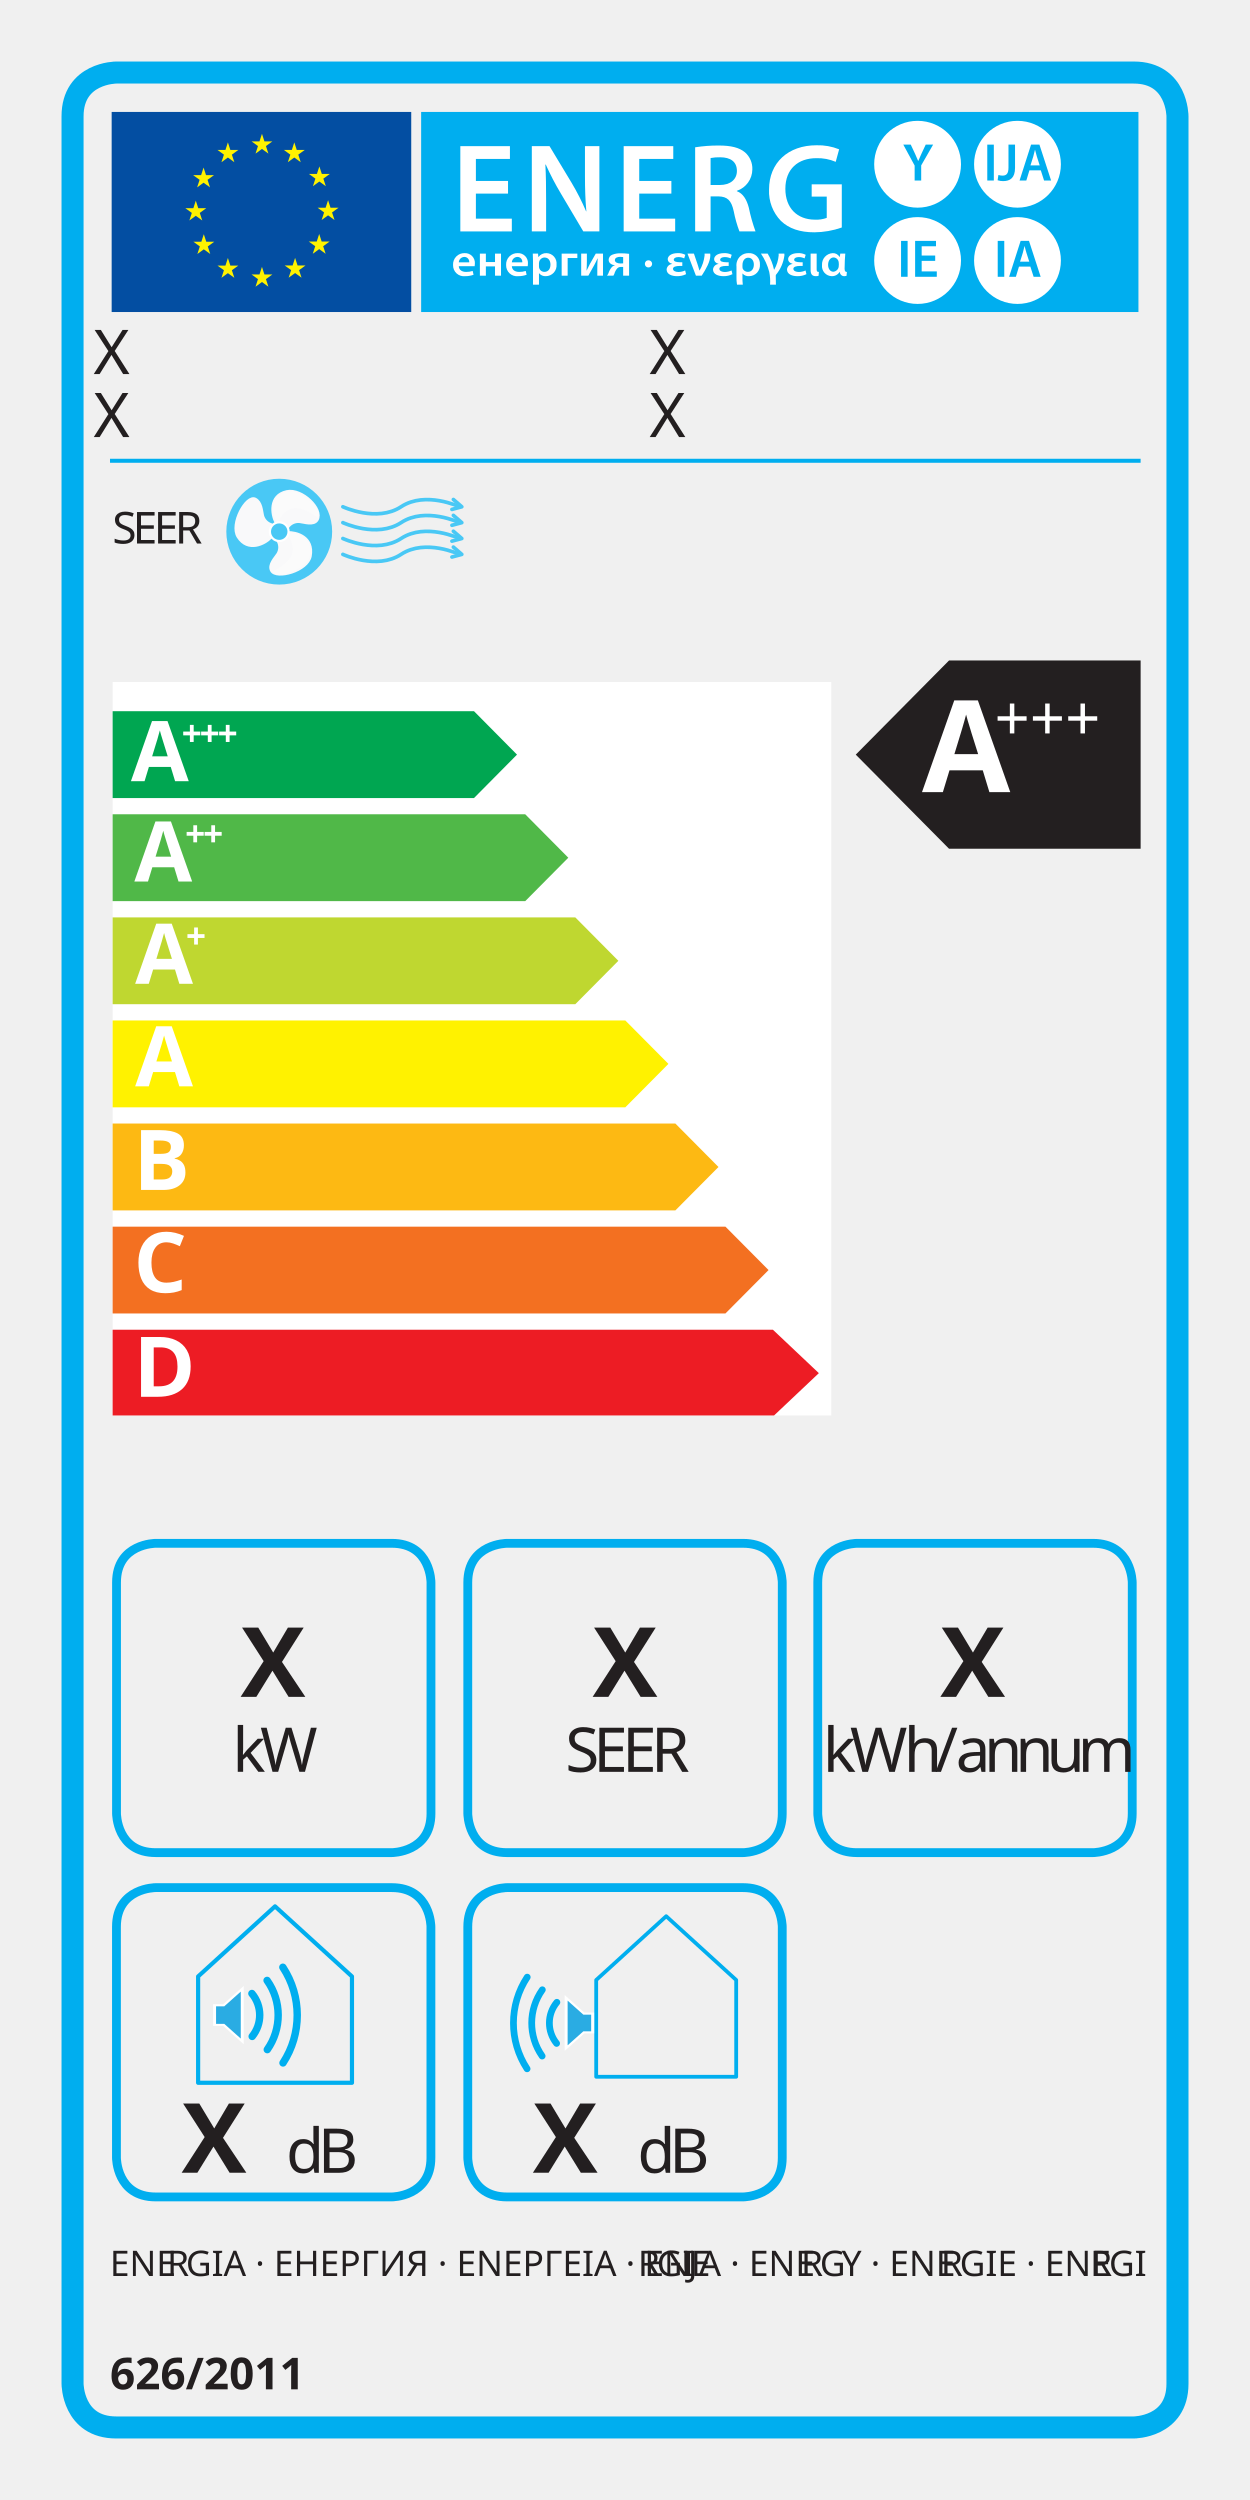
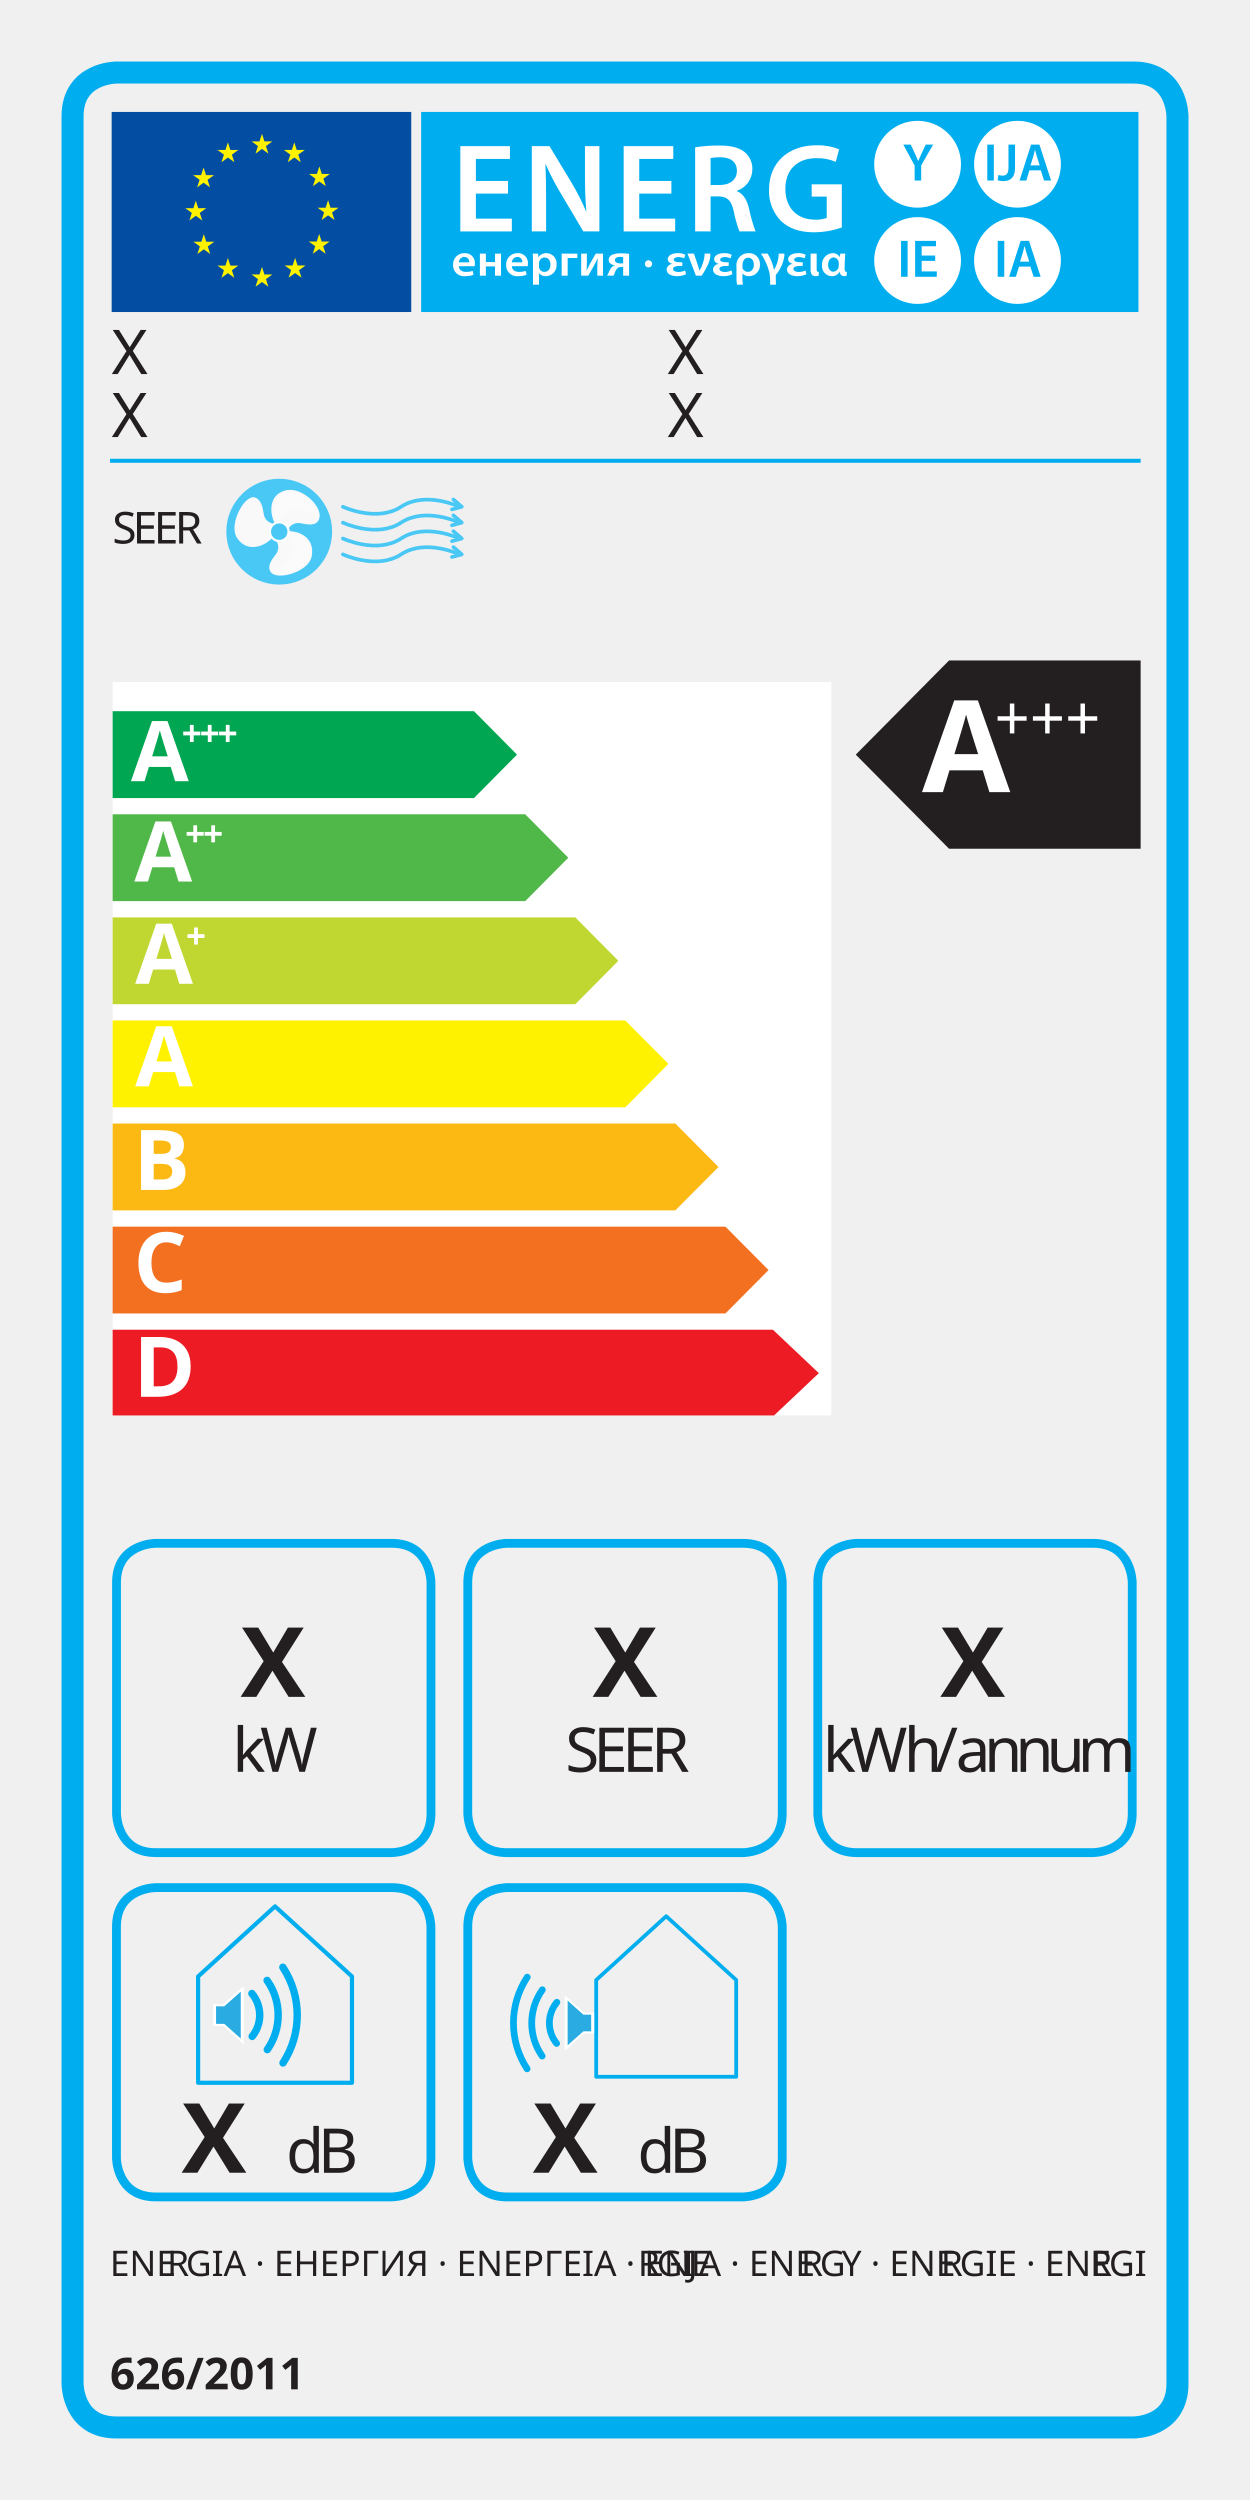
<svg xmlns="http://www.w3.org/2000/svg" id="Layer_1" data-name="Layer 1" width="100mm" height="200mm" viewBox="0 0 283.46 566.93" data-rating-increment="23.3666" data-supplier-model-chars-per-row="15">
  <defs>
    <style>
      .cls-1, .cls-10, .cls-12, .cls-13, .cls-14, .cls-15, .cls-18, .cls-19, .cls-20, .cls-21, .cls-22, .cls-23, .cls-29, .cls-43, .cls-45, .cls-52, .cls-54, .cls-55, .cls-56, .cls-8 {
        fill: none;
      }

      .cls-2, .cls-39 {
        font-size: 8px;
      }

      .cls-16, .cls-2, .cls-57, .cls-59, .cls-6, .cls-62, .cls-65 {
        fill: #231f20;
      }

      .cls-16, .cls-2, .cls-57, .cls-59, .cls-64 {
        font-family: Calibri;
      }

      .cls-3 {
        letter-spacing: -0.009em;
      }

      .cls-4 {
        letter-spacing: -0.017em;
      }

      .cls-5 {
        letter-spacing: -0.015em;
      }

      .cls-57, .cls-6 {
        font-size: 10px;
      }

      .cls-37, .cls-38, .cls-39, .cls-6, .cls-63, .cls-65 {
        font-family: Calibri-Bold, Calibri;
        font-weight: 700;
      }

      .cls-7 {
        clip-path: url(#clip-path);
      }

      .cls-13, .cls-14, .cls-18, .cls-21, .cls-23, .cls-29, .cls-8 {
        stroke: #00aeef;
      }

      .cls-8 {
        stroke-width: 2px;
      }

      .cls-9 {
        clip-path: url(#clip-path-2);
      }

      .cls-10, .cls-15, .cls-19, .cls-22, .cls-52 {
        stroke: #fff;
      }

      .cls-10 {
        stroke-width: 0.753px;
      }

      .cls-11 {
        fill: #2aace3;
      }

      .cls-12, .cls-20 {
        stroke: #2aace3;
      }

      .cls-12 {
        stroke-width: 0.606px;
      }

      .cls-13, .cls-14, .cls-18, .cls-21, .cls-55, .cls-56 {
        stroke-linecap: round;
      }

      .cls-13, .cls-14, .cls-18, .cls-21, .cls-45, .cls-55, .cls-56 {
        stroke-linejoin: round;
      }

      .cls-13 {
        stroke-width: 1.533px;
      }

      .cls-14 {
        stroke-width: 0.863px;
      }

      .cls-15 {
        stroke-width: 0.792px;
      }

      .cls-16, .cls-59, .cls-64 {
        font-size: 14px;
      }

      .cls-17 {
        clip-path: url(#clip-path-4);
      }

      .cls-18 {
        stroke-width: 0.948px;
      }

      .cls-19 {
        stroke-width: 0.827px;
      }

      .cls-20 {
        stroke-width: 0.666px;
      }

      .cls-21 {
        stroke-width: 1.684px;
      }

      .cls-22 {
        stroke-width: 0.871px;
      }

      .cls-23 {
        stroke-width: 0.911px;
      }

      .cls-24 {
        fill: #034ea2;
      }

      .cls-25 {
        fill: #00aeef;
      }

      .cls-26 {
        fill: #fff200;
      }

      .cls-27, .cls-37, .cls-38, .cls-39, .cls-63, .cls-64 {
        fill: #fff;
      }

      .cls-28 {
        clip-path: url(#clip-path-6);
      }

      .cls-29 {
        stroke-width: 5px;
      }

      .cls-30 {
        fill: #00a651;
      }

      .cls-31 {
        fill: #50b848;
      }

      .cls-32 {
        fill: #bfd730;
      }

      .cls-33 {
        fill: #fdb913;
      }

      .cls-34 {
        fill: #f37021;
      }

      .cls-35 {
        fill: #ed1c24;
      }

      .cls-36 {
        clip-path: url(#clip-path-9);
      }

      .cls-37 {
        font-size: 17px;
      }

      .cls-38 {
        font-size: 19px;
      }

      .cls-40 {
        letter-spacing: 0.01em;
      }

      .cls-41 {
        clip-path: url(#clip-path-12);
      }

      .cls-42 {
        fill: #49c8f5;
      }

      .cls-43, .cls-55 {
        stroke: #49c8f5;
      }

      .cls-43, .cls-54 {
        stroke-width: 0.905px;
      }

      .cls-44 {
        fill: #f9f9fa;
      }

      .cls-45 {
        stroke: #f9f9fa;
        stroke-width: 0.699px;
      }

      .cls-46 {
        opacity: 0.28;
      }

      .cls-47 {
        clip-path: url(#clip-path-13);
      }

      .cls-48 {
        clip-path: url(#clip-path-14);
      }

      .cls-49 {
        clip-path: url(#clip-path-15);
      }

      .cls-50 {
        clip-path: url(#clip-path-16);
      }

      .cls-51 {
        clip-path: url(#clip-path-17);
      }

      .cls-52 {
        stroke-width: 0.504px;
      }

      .cls-53 {
        fill: #f05327;
      }

      .cls-54 {
        stroke: #f05327;
      }

      .cls-55, .cls-56 {
        stroke-width: 0.839px;
      }

      .cls-56 {
        stroke: #f05427;
      }

      .cls-58 {
        letter-spacing: -0.01em;
      }

      .cls-59 {
        letter-spacing: -0.02em;
      }

      .cls-60 {
        letter-spacing: 0em;
      }

      .cls-61 {
        letter-spacing: -0.019em;
      }

      .cls-63 {
        font-size: 29px;
      }

      .cls-65 {
        font-size: 22px;
      }
    </style>
    <clipPath id="clip-path">
      <rect class="cls-1" y="0.001" width="283.465" height="566.929" />
    </clipPath>
    <clipPath id="clip-path-2">
      <rect class="cls-1" x="115.667" y="433.538" width="51.709" height="37.843" />
    </clipPath>
    <clipPath id="clip-path-4">
      <rect class="cls-1" x="41.849" y="431.834" width="38.439" height="41.31" />
    </clipPath>
    <clipPath id="clip-path-6">
      <rect class="cls-1" x="25.301" y="25.261" width="232.863" height="45.561" />
    </clipPath>
    <clipPath id="clip-path-9">
      <rect class="cls-1" x="25.54" y="154.666" width="162.964" height="166.317" />
    </clipPath>
    <clipPath id="clip-path-12">
      <rect class="cls-1" x="49.963" y="107.716" width="55.183" height="26.095" />
    </clipPath>
    <clipPath id="clip-path-13">
      <rect class="cls-1" x="53.514" y="113.104" width="8.085" height="10.604" />
    </clipPath>
    <clipPath id="clip-path-14">
      <rect class="cls-1" x="61.887" y="111.37" width="10.408" height="7.661" />
    </clipPath>
    <clipPath id="clip-path-15">
      <rect class="cls-1" x="61.887" y="111.371" width="10.408" height="7.66" />
    </clipPath>
    <clipPath id="clip-path-16">
      <rect class="cls-1" x="61.772" y="120.772" width="8.662" height="9.544" />
    </clipPath>
    <clipPath id="clip-path-17">
      <rect class="cls-1" x="61.772" y="120.773" width="8.661" height="9.543" />
    </clipPath>
  </defs>
  <text class="cls-2" transform="translate(24.91344 516.1348)">ENE<tspan class="cls-3" x="12.977" y="0">R</tspan>
    <tspan x="17.246" y="0">GIA · ЕНЕРГИЯ · ΕΝΕΡΓΕΙΑ · ENE</tspan>
    <tspan class="cls-3" x="119.75" y="0">R</tspan>
    <tspan x="124.02" y="0">GI</tspan>
    <tspan class="cls-4" x="131.082" y="0">J</tspan>
    <tspan x="133.496" y="0">A · ENE</tspan>
    <tspan class="cls-3" x="156.738" y="0">R</tspan>
    <tspan class="cls-5" x="161.008" y="0">G</tspan>
    <tspan x="165.938" y="0">Y · ENE</tspan>
    <tspan class="cls-3" x="188.449" y="0">R</tspan>
    <tspan x="192.719" y="0">GIE · ENE</tspan>
    <tspan class="cls-3" x="222.301" y="0">R</tspan>
    <tspan x="226.57" y="0">GI</tspan>
  </text>
  <text class="cls-6" transform="translate(24.94531 541.8314)">626/2011</text>
  <rect class="cls-1" y="0.001" width="283.465" height="566.929" />
  <g class="cls-7">
    <path class="cls-8" d="M114.96,428.06s-8.883,0-8.883,8.883v52.377s0,8.883,8.883,8.883h53.545s8.883,0,8.883-8.883v-52.377s0-8.883-8.883-8.883Z" />
  </g>
  <g class="cls-9">
    <path class="cls-10" d="M143.15,417.785q-1.312-1.17-2.622-2.339h-1.871v-3.737h1.871q1.31-1.169,2.622-2.339l1.085-.965v10.348Z" />
    <path class="cls-11" d="M142.819,416.968q-1.058-.944-2.112-1.884h-1.506v-3.011h1.506q1.054-.941,2.112-1.884l.874-.778v8.335Z" />
    <path class="cls-12" d="M142.819,416.968q-1.058-.944-2.112-1.884h-1.506v-3.011h1.506q1.054-.941,2.112-1.884l.874-.778v8.335Z" />
    <path class="cls-13" d="M152.683,403.707a17.993,17.993,0,0,1,.032,19.744m-3.285-17.022a12.375,12.375,0,0,1,.041,14.274m-3.175-11.576a6.981,6.981,0,0,1,.059,8.854" />
    <polygon class="cls-14" points="135.197 466.704 135.197 470.951 166.944 470.951 166.944 449.009 151.07 434.545 135.197 449.009 135.197 466.704" />
    <path class="cls-15" d="M129.593,463.182q1.38-1.232,2.761-2.462h1.968v-3.935h-1.968q-1.38-1.228-2.761-2.463l-1.142-1.016v10.895Z" />
    <path class="cls-11" d="M129.942,462.322q1.113-.992,2.224-1.983h1.586v-3.171h-1.586c-.741-.659-1.482-1.323-2.224-1.982l-.92-.821v8.777Z" />
    <path class="cls-12" d="M129.942,462.322q1.113-.992,2.224-1.983h1.586v-3.171h-1.586c-.741-.659-1.482-1.323-2.224-1.982l-.92-.821v8.777Z" />
    <path class="cls-13" d="M119.523,469.148a18.939,18.939,0,0,1,.034-20.788m3.381,17.895a13.025,13.025,0,0,1,.044-15.028m3.237,12.162a7.352,7.352,0,0,1,.062-9.323" />
  </g>
  <text class="cls-16" transform="translate(144.5479 492.7259)">d</text>
  <text class="cls-16" transform="translate(151.7715 492.7259)">B</text>
  <g class="cls-7">
    <path class="cls-8" d="M35.29,428.06s-8.883,0-8.883,8.883v52.377s0,8.883,8.883,8.883H88.835s8.883,0,8.883-8.883v-52.377s0-8.883-8.883-8.883Z" />
  </g>
  <g class="cls-17">
    <polygon class="cls-18" points="44.926 467.649 44.926 472.316 79.814 472.316 79.814 448.203 62.369 432.308 44.926 448.203 44.926 467.649" />
    <path class="cls-19" d="M53.666,461.589q-1.442-1.286-2.882-2.571h-2.055v-4.106h2.055q1.44-1.284,2.882-2.57l1.192-1.062v11.373Z" />
    <path class="cls-11" d="M53.302,460.691q-1.163-1.036-2.321-2.071h-1.655v-3.309h1.655q1.159-1.032,2.321-2.069l.961-.856v9.16Z" />
    <path class="cls-20" d="M53.302,460.691q-1.163-1.036-2.321-2.071h-1.655v-3.309h1.655q1.159-1.032,2.321-2.069l.961-.856v9.16Z" />
    <path class="cls-21" d="M64.142,446.118a19.769,19.769,0,0,1,.035,21.697m-3.61-18.706a13.595,13.595,0,0,1,.045,15.686m-3.489-12.721a7.672,7.672,0,0,1,.064,9.73" />
    <polygon class="cls-18" points="44.926 515.348 44.926 520.015 79.814 520.015 79.814 495.902 62.369 480.007 44.926 495.902 44.926 515.348" />
    <path class="cls-22" d="M38.768,511.478q1.516-1.353,3.034-2.706h2.163v-4.324h-2.163q-1.515-1.35-3.034-2.706l-1.255-1.118v11.973Z" />
    <path class="cls-11" d="M39.151,510.532q1.222-1.09,2.444-2.18h1.743v-3.484h-1.743c-.814-.724-1.629-1.454-2.444-2.178l-1.011-.902v9.645Z" />
    <path class="cls-20" d="M39.151,510.532q1.222-1.09,2.444-2.18h1.743v-3.484h-1.743c-.814-.724-1.629-1.454-2.444-2.178l-1.011-.902v9.645Z" />
    <path class="cls-21" d="M27.7,518.033a20.817,20.817,0,0,1,.037-22.844m3.717,19.665a14.312,14.312,0,0,1,.048-16.514m3.557,13.365a8.078,8.078,0,0,1,.068-10.245" />
  </g>
  <text class="cls-16" transform="translate(64.87842 492.7259)">d</text>
  <text class="cls-16" transform="translate(72.10254 492.7259)">B</text>
  <g class="cls-7">
    <line class="cls-23" x1="24.945" y1="104.49" x2="258.656" y2="104.49" />
    <rect class="cls-24" x="25.319" y="25.384" width="67.936" height="45.374" />
    <rect class="cls-25" x="95.502" y="25.384" width="162.662" height="45.374" />
    <polygon class="cls-26" points="73.324 40.51 74.784 39.45 72.979 39.45 72.421 37.733 71.863 39.45 70.058 39.45 71.519 40.51 70.961 42.228 72.422 41.167 73.882 42.228 73.324 40.51" />
    <polygon class="cls-26" points="67.639 35.066 69.099 34.005 67.294 34.005 66.736 32.288 66.178 34.005 64.373 34.005 65.834 35.066 65.276 36.783 66.736 35.722 68.197 36.783 67.639 35.066" />
    <polygon class="cls-26" points="60.305 33.119 61.766 32.058 59.96 32.058 59.403 30.341 58.844 32.058 57.039 32.058 58.5 33.119 57.942 34.836 59.403 33.775 60.863 34.836 60.305 33.119" />
    <polygon class="cls-26" points="52.581 35.066 54.041 34.005 52.236 34.005 51.678 32.288 51.12 34.005 49.315 34.005 50.776 35.066 50.218 36.783 51.678 35.722 53.139 36.783 52.581 35.066" />
    <polygon class="cls-26" points="47.064 40.777 48.524 39.716 46.719 39.716 46.161 37.999 45.603 39.716 43.798 39.716 45.259 40.777 44.701 42.494 46.161 41.433 47.622 42.494 47.064 40.777" />
    <polygon class="cls-26" points="45.302 48.281 46.762 47.22 44.957 47.22 44.399 45.503 43.841 47.22 42.036 47.22 43.497 48.281 42.939 49.998 44.399 48.937 45.86 49.998 45.302 48.281" />
    <polygon class="cls-26" points="47.119 55.884 48.58 54.823 46.774 54.823 46.216 53.106 45.658 54.823 43.853 54.823 45.314 55.884 44.756 57.601 46.216 56.54 47.677 57.601 47.119 55.884" />
    <polygon class="cls-26" points="52.581 61.287 54.041 60.226 52.236 60.226 51.678 58.509 51.12 60.226 49.315 60.226 50.776 61.287 50.218 63.004 51.678 61.943 53.139 63.004 52.581 61.287" />
    <polygon class="cls-26" points="60.305 63.299 61.765 62.238 59.96 62.238 59.402 60.521 58.844 62.238 57.039 62.238 58.5 63.299 57.942 65.016 59.403 63.955 60.863 65.016 60.305 63.299" />
    <polygon class="cls-26" points="67.819 61.259 69.28 60.198 67.474 60.198 66.916 58.481 66.358 60.198 64.553 60.198 66.013 61.259 65.456 62.976 66.916 61.915 68.377 62.976 67.819 61.259" />
    <polygon class="cls-26" points="73.285 55.835 74.745 54.774 72.94 54.774 72.382 53.057 71.824 54.774 70.019 54.774 71.48 55.835 70.921 57.552 72.383 56.491 73.843 57.552 73.285 55.835" />
    <polygon class="cls-26" points="75.298 48.176 76.757 47.115 74.952 47.115 74.394 45.398 73.837 47.115 72.031 47.115 73.493 48.176 72.934 49.893 74.396 48.832 75.855 49.893 75.298 48.176" />
    <polygon class="cls-27" points="115.204 43.903 107.916 43.903 107.916 49.584 116.065 49.584 116.065 52.482 104.387 52.482 104.387 33.143 115.634 33.143 115.634 36.041 107.916 36.041 107.916 41.034 115.204 41.034 115.204 43.903" />
  </g>
  <g class="cls-28">
    <path class="cls-27" d="M120.599,52.482v-19.339h4.017l4.992,8.292a53.34,53.34,0,0,1,3.3,6.485h.057c-.229-2.582-.315-5.079-.315-8.034v-6.743h3.27v19.339h-3.643l-5.05-8.522a63.899,63.899,0,0,1-3.472-6.656l-.086.029c.143,2.496.172,5.049.172,8.234v6.915Z" />
    <polygon class="cls-27" points="152.246 43.903 144.958 43.903 144.958 49.584 153.107 49.584 153.107 52.482 141.429 52.482 141.429 33.143 152.676 33.143 152.676 36.041 144.958 36.041 144.958 41.034 152.246 41.034 152.246 43.903" />
    <path class="cls-27" d="M157.639,33.402a33.45,33.45,0,0,1,5.337-.402c2.783,0,4.677.459,5.968,1.549a4.897,4.897,0,0,1,1.664,3.874,5.159,5.159,0,0,1-3.5,4.849v.086c1.377.516,2.209,1.865,2.697,3.73a38.478,38.478,0,0,0,1.521,5.394h-3.644a27.21,27.21,0,0,1-1.291-4.562c-.546-2.525-1.464-3.328-3.472-3.386H161.14v7.948h-3.501Zm3.501,8.55h2.094c2.382,0,3.874-1.263,3.874-3.185,0-2.123-1.492-3.099-3.788-3.099a10.054,10.054,0,0,0-2.18.173Z" />
    <path class="cls-27" d="M190.893,51.592a19.158,19.158,0,0,1-6.226,1.09c-3.271,0-5.739-.832-7.575-2.582a9.579,9.579,0,0,1-2.697-7.116c0-6.111,4.361-10.042,10.76-10.042a12.834,12.834,0,0,1,5.135.918l-.775,2.841a10.411,10.411,0,0,0-4.389-.832c-4.132,0-7.03,2.439-7.03,6.943,0,4.39,2.697,7.001,6.714,7.001a6.761,6.761,0,0,0,2.669-.402v-4.82h-3.415V41.808h6.829Z" />
    <path class="cls-27" d="M104.04,60.37c.033.904.795,1.294,1.656,1.294a4.336,4.336,0,0,0,1.491-.226l.199.873a5.398,5.398,0,0,1-1.878.318,2.468,2.468,0,0,1-2.771-2.536,2.553,2.553,0,0,1,2.628-2.691,2.226,2.226,0,0,1,2.319,2.434,2.803,2.803,0,0,1-.045.534Zm2.363-.883a1.099,1.099,0,0,0-1.115-1.222,1.277,1.277,0,0,0-1.248,1.222Z" />
    <polygon class="cls-27" points="110.178 57.516 110.178 59.426 112.254 59.426 112.254 57.516 113.612 57.516 113.612 62.517 112.254 62.517 112.254 60.411 110.178 60.411 110.178 62.517 108.82 62.517 108.82 57.516 110.178 57.516" />
    <path class="cls-27" d="M116.073,60.37c.034.904.795,1.294,1.657,1.294a4.33,4.33,0,0,0,1.49-.226l.199.873a5.392,5.392,0,0,1-1.877.318,2.469,2.469,0,0,1-2.772-2.536,2.553,2.553,0,0,1,2.628-2.691,2.226,2.226,0,0,1,2.319,2.434,2.91,2.91,0,0,1-.044.534Zm2.363-.883a1.099,1.099,0,0,0-1.115-1.222,1.277,1.277,0,0,0-1.248,1.222Z" />
    <path class="cls-27" d="M120.864,59.179c0-.657-.022-1.19-.044-1.663h1.192l.067.77h.022a2.142,2.142,0,0,1,1.843-.883,2.333,2.333,0,0,1,2.264,2.547,2.452,2.452,0,0,1-2.451,2.679,1.816,1.816,0,0,1-1.513-.667h-.022v2.587h-1.358Zm1.358,1.243a1.207,1.207,0,0,0,1.236,1.232c.862,0,1.37-.667,1.37-1.653,0-.883-.464-1.602-1.336-1.602a1.247,1.247,0,0,0-1.215.935,1.068,1.068,0,0,0-.055.318Z" />
    <polygon class="cls-27" points="130.922 57.516 130.922 58.512 128.725 58.512 128.725 62.517 127.366 62.517 127.366 57.516 130.922 57.516" />
    <path class="cls-27" d="M133.085,57.516v1.797c0,.791-.033,1.324-.077,2.023h.033c.287-.586.453-.955.729-1.479l1.325-2.341h1.645v5.001h-1.292v-1.787c0-.801.033-1.171.088-2.115h-.044c-.265.595-.441.955-.707,1.437-.419.739-.905,1.643-1.369,2.465h-1.623v-5.001Z" />
    <path class="cls-27" d="M142.657,62.516h-1.347v-1.981h-.508a1.097,1.097,0,0,0-.828.328,3.192,3.192,0,0,0-.662,1.242,3.799,3.799,0,0,1-.21.411h-1.458a2.517,2.517,0,0,0,.331-.554,4.192,4.192,0,0,1,.806-1.438,1.308,1.308,0,0,1,.641-.339v-.03c-.641-.062-1.402-.452-1.402-1.232a1.26,1.26,0,0,1,.828-1.161,4.684,4.684,0,0,1,1.899-.318,15.441,15.441,0,0,1,1.91.113Zm-1.347-4.22a3.831,3.831,0,0,0-.674-.051c-.596,0-1.203.195-1.203.749,0,.524.673.75,1.203.75.321,0,.497,0,.674-.01Z" />
    <path class="cls-27" d="M147.061,60.648a.788.788,0,0,1-.828-.811.797.797,0,0,1,.839-.811.811.811,0,1,1,0,1.622Z" />
    <path class="cls-27" d="M152.415,59.826c-.64-.164-.994-.555-.994-1.047,0-.678.729-1.376,2.264-1.376a3.393,3.393,0,0,1,1.723.38l-.254.811a3.062,3.062,0,0,0-1.303-.298c-.652,0-1.061.247-1.061.596,0,.4.542.564,1.347.575h.586v.841h-.596c-.862.011-1.513.175-1.513.657,0,.473.585.719,1.247.719a3.841,3.841,0,0,0,1.513-.349l.199.842a4.391,4.391,0,0,1-2.043.452c-1.137,0-2.363-.4-2.363-1.53a1.364,1.364,0,0,1,1.248-1.232Z" />
    <path class="cls-27" d="M157.361,57.516l.861,2.536c.155.442.254.842.387,1.274h.044a8.537,8.537,0,0,0,1.126-3.379v-.431h1.27a2.052,2.052,0,0,1,.033.38c0,1.417-.971,3.091-1.954,4.621h-1.314l-1.911-5.001Z" />
    <path class="cls-27" d="M162.935,59.826c-.64-.164-.994-.555-.994-1.047,0-.678.729-1.376,2.264-1.376a3.393,3.393,0,0,1,1.723.38l-.254.811a3.063,3.063,0,0,0-1.304-.298c-.651,0-1.06.247-1.06.596,0,.4.542.564,1.347.575h.586v.841h-.596c-.862.011-1.513.175-1.513.657,0,.473.585.719,1.247.719a3.841,3.841,0,0,0,1.513-.349l.199.842a4.391,4.391,0,0,1-2.043.452c-1.137,0-2.363-.4-2.363-1.53a1.364,1.364,0,0,1,1.248-1.232Z" />
    <path class="cls-27" d="M168.367,62.034v.708a12.723,12.723,0,0,0,.077,1.807h-1.314a8.672,8.672,0,0,1-.121-1.786v-2.29a2.81,2.81,0,0,1,.916-2.413,2.689,2.689,0,0,1,1.833-.657,2.427,2.427,0,0,1,2.573,2.567,2.477,2.477,0,0,1-2.484,2.66,1.797,1.797,0,0,1-1.458-.596Zm0-1.499a1.585,1.585,0,0,0,.033.328,1.252,1.252,0,0,0,1.192.791c.862,0,1.358-.708,1.358-1.653,0-.883-.474-1.561-1.28-1.561-.685,0-1.303.555-1.303,1.705Z" />
    <path class="cls-27" d="M174.626,64.549a10.572,10.572,0,0,0-.188-2.885,13.464,13.464,0,0,0-1.877-4.148h1.524a11.633,11.633,0,0,1,1.436,3.635h.044a7.771,7.771,0,0,0,1.016-3.235c0-.195-.012-.298-.012-.4h1.293a2.007,2.007,0,0,1,.021.37,8.499,8.499,0,0,1-1.899,4.404.4.4,0,0,0-.066.247c.022.503.022,1.324.033,2.012Z" />
    <path class="cls-27" d="M179.715,59.826c-.64-.164-.994-.555-.994-1.047,0-.678.729-1.376,2.264-1.376a3.387,3.387,0,0,1,1.722.38l-.254.811a3.057,3.057,0,0,0-1.302-.298c-.652,0-1.061.247-1.061.596,0,.4.542.564,1.347.575h.586v.841h-.596c-.862.011-1.513.175-1.513.657,0,.473.585.719,1.247.719a3.841,3.841,0,0,0,1.513-.349l.199.842a4.391,4.391,0,0,1-2.043.452c-1.137,0-2.363-.4-2.363-1.53a1.364,1.364,0,0,1,1.248-1.232Z" />
    <path class="cls-27" d="M185.192,61.11c0,.41.132.575.508.555l-.077.882a1.778,1.778,0,0,1-.586.082c-.728,0-1.214-.287-1.214-1.396v-3.717h1.369Z" />
    <path class="cls-27" d="M191.684,57.516c-.067.678-.155,2.218-.155,3.409,0,.565.188.76.519.75l-.088.893a1.728,1.728,0,0,1-.475.062.998.998,0,0,1-1.049-.976h-.033a2.007,2.007,0,0,1-1.778.976,2.279,2.279,0,0,1-2.22-2.516,2.558,2.558,0,0,1,2.43-2.711,1.667,1.667,0,0,1,1.546.873h.044c.033-.308.077-.544.121-.76Zm-3.898,2.557c0,.842.464,1.55,1.204,1.55a1.35,1.35,0,0,0,1.192-1.078,3.26,3.26,0,0,0,.044-.585,2.081,2.081,0,0,0-.033-.472,1.232,1.232,0,0,0-1.137-1.109c-.762,0-1.27.749-1.27,1.684Z" />
    <path class="cls-27" d="M198.237,37.247a9.845,9.845,0,1,1,9.846,9.845,9.846,9.846,0,0,1-9.846-9.845" />
    <path class="cls-25" d="M207.412,40.938v-3.394l-2.573-4.747h1.691l.979,2.09c.277.603.483,1.063.7,1.618h.024c.206-.519.435-1.027.713-1.618l.978-2.09h1.679l-2.705,4.711v3.43Z" />
    <path class="cls-27" d="M220.889,37.247a9.845,9.845,0,1,1,9.846,9.845,9.846,9.846,0,0,1-9.846-9.845" />
    <path class="cls-27" d="M198.237,59.078a9.845,9.845,0,1,1,9.846,9.845,9.846,9.846,0,0,1-9.846-9.845" />
    <rect class="cls-25" x="204.332" y="54.628" width="1.486" height="8.141" />
    <polygon class="cls-25" points="212.074 59.157 209.006 59.157 209.006 61.548 212.437 61.548 212.437 62.769 207.521 62.769 207.521 54.627 212.255 54.627 212.255 55.847 209.006 55.847 209.006 57.949 212.074 57.949 212.074 59.157" />
    <path class="cls-27" d="M220.889,59.078a9.845,9.845,0,1,1,9.846,9.845,9.846,9.846,0,0,1-9.846-9.845" />
    <rect class="cls-25" x="223.884" y="32.797" width="1.486" height="8.141" />
    <path class="cls-25" d="M228.692,32.797h1.486v5.278c0,2.247-1.087,2.996-2.706,2.996a3.956,3.956,0,0,1-1.244-.193l.181-1.196a3.269,3.269,0,0,0,.918.145c.846,0,1.365-.387,1.365-1.8Z" />
    <path class="cls-25" d="M233.44,38.63l-.701,2.307h-1.534l2.61-8.141h1.896l2.645,8.141h-1.594l-.737-2.307Zm2.331-1.123-.64-2.005c-.157-.495-.29-1.051-.411-1.522h-.024c-.121.471-.242,1.039-.386,1.522l-.629,2.005Z" />
    <rect class="cls-25" x="226.252" y="54.628" width="1.486" height="8.141" />
    <path class="cls-25" d="M231.073,60.462l-.701,2.307h-1.534l2.609-8.141h1.897l2.645,8.141h-1.595l-.737-2.307Zm2.331-1.123-.64-2.005c-.158-.496-.291-1.051-.411-1.522h-.025c-.12.471-.241,1.038-.386,1.522l-.628,2.005Z" />
  </g>
  <g class="cls-7">
    <path class="cls-29" d="M26.371,16.451s-9.921,0-9.921,9.921v514.187s0,9.922,9.921,9.922H257.094s9.921,0,9.921-9.922V26.372s0-9.921-9.921-9.921Z" />
  </g>
  <g class="cls-7">
    <rect class="cls-27" x="25.54" y="154.666" width="162.964" height="166.317" />
    <polygon class="cls-30" points="25.54 161.282 25.54 180.974 107.487 180.974 117.239 171.128 107.487 161.282 25.54 161.282" />
    <polygon class="cls-31" points="25.54 184.66 25.54 204.351 119.107 204.351 128.871 194.506 119.107 184.66 25.54 184.66" />
    <polygon class="cls-32" points="25.54 208.037 25.54 227.73 130.456 227.73 140.223 217.884 130.456 208.037 25.54 208.037" />
    <polygon class="cls-26" points="25.54 231.416 25.54 251.105 141.806 251.105 151.575 241.259 141.806 231.416 25.54 231.416" />
    <polygon class="cls-33" points="25.54 254.792 25.54 274.482 153.155 274.482 162.929 264.639 153.155 254.792 25.54 254.792" />
    <polygon class="cls-34" points="25.54 278.168 25.54 297.861 164.504 297.861 174.283 288.015 164.504 278.168 25.54 278.168" />
    <polygon class="cls-35" points="25.54 301.544 25.54 320.983 175.536 320.983 185.69 311.391 175.271 301.544 25.54 301.544" />
  </g>
  <g class="cls-36">
    <path class="cls-27" d="M236.191,174.019l-.865,3.131h-2.842l3.707-12.201h3.597l3.762,12.201h-2.953l-.935-3.131Zm3.076-2.064-.756-2.589c-.217-.724-.432-1.63-.613-2.353h-.035c-.178.723-.36,1.647-.557,2.353l-.721,2.589Z" />
    <path class="cls-27" d="M232.576,188.517a21.712,21.712,0,0,1,3.545-.253,6.658,6.658,0,0,1,3.58.688,2.657,2.657,0,0,1,1.455,2.389,2.757,2.757,0,0,1-1.994,2.608v.036a3.048,3.048,0,0,1,2.408,3.006,3.259,3.259,0,0,1-1.258,2.589c-.88.706-2.357,1.104-4.769,1.104a20.957,20.957,0,0,1-2.967-.182Zm2.715,4.671h.9c1.442,0,2.215-.598,2.215-1.502,0-.924-.703-1.412-1.943-1.412a7.393,7.393,0,0,0-1.172.072Zm0,5.413a8.232,8.232,0,0,0,1.064.038c1.239,0,2.338-.489,2.338-1.756,0-1.234-1.099-1.72-2.464-1.72h-.938Z" />
    <path class="cls-27" d="M241.541,223.617a7.674,7.674,0,0,1-3.115.545c-4.192,0-6.348-2.643-6.348-6.12,0-4.163,2.949-6.481,6.617-6.481a7.155,7.155,0,0,1,2.989.542l-.559,2.192a5.886,5.886,0,0,0-2.303-.454,4.013,4.013,0,0,0,.018,8.021,6.84,6.84,0,0,0,2.285-.398Z" />
    <path class="cls-27" d="M231.798,235.327a24.633,24.633,0,0,1,3.707-.252,7.755,7.755,0,0,1,4.965,1.304,5.406,5.406,0,0,1,2.051,4.596,6.193,6.193,0,0,1-2.016,4.943,8.654,8.654,0,0,1-5.592,1.576,23.54,23.54,0,0,1-3.115-.182Zm2.754,9.958a4.867,4.867,0,0,0,.953.056c2.485.017,4.102-1.36,4.102-4.275a3.487,3.487,0,0,0-3.813-3.873,5.566,5.566,0,0,0-1.242.109Z" />
    <polygon class="cls-27" points="238.953 265.512 234.492 265.512 234.492 268.409 239.474 268.409 239.474 270.671 231.74 270.671 231.74 258.469 239.223 258.469 239.223 260.734 234.492 260.734 234.492 263.268 238.953 263.268 238.953 265.512" />
    <polygon class="cls-27" points="232.242 281.874 239.654 281.874 239.654 284.139 234.992 284.139 234.992 286.925 239.346 286.925 239.346 289.172 234.992 289.172 234.992 294.076 232.242 294.076 232.242 281.874" />
    <path class="cls-27" d="M242.795,316.819a13.512,13.512,0,0,1-4.049.688,6.735,6.735,0,0,1-4.931-1.649,5.93,5.93,0,0,1-1.708-4.435c.018-4.055,2.95-6.373,6.926-6.373a8.291,8.291,0,0,1,3.364.598l-.575,2.209a6.682,6.682,0,0,0-2.824-.524,3.976,3.976,0,1,0,1.151,7.766v-2.554h-1.872v-2.154h4.518Z" />
    <path class="cls-27" d="M235.825,151.517l-.864,3.114h-2.828l3.692-12.135h3.6l3.782,12.135h-2.971l-.937-3.114Zm3.078-2.053-.756-2.575c-.216-.72-.432-1.62-.612-2.341h-.036c-.18.721-.361,1.639-.558,2.341l-.721,2.575Z" />
    <polygon class="cls-27" points="248.22 144.419 248.22 147.033 250.726 147.033 250.726 148.149 248.22 148.149 248.22 150.799 247.044 150.799 247.044 148.149 244.537 148.149 244.537 147.033 247.044 147.033 247.044 144.419 248.22 144.419" />
  </g>
  <g class="cls-36">
    <text class="cls-37" transform="translate(25.84424 177.1497)"> </text>
  </g>
  <text class="cls-38" transform="translate(29.6875 177.1497)">A</text>
  <text class="cls-39" transform="translate(41.2002 169.1497)">
    <tspan class="cls-40">+</tspan>
    <tspan x="4.064" y="0">+</tspan>
  </text>
  <text class="cls-39" transform="translate(49.34424 169.1497)">+</text>
  <g class="cls-36">
    <text class="cls-37" transform="translate(208.0635 215.8392)">
      <tspan xml:space="preserve"> A</tspan>
    </text>
    <text class="cls-39" transform="translate(222.208 208.8392)">+</text>
  </g>
  <text class="cls-37" transform="translate(26.62012 199.9095)"> </text>
  <text class="cls-38" transform="translate(30.46289 199.9095)">A</text>
  <text class="cls-39" transform="translate(41.97607 191.9095)">+</text>
  <text class="cls-39" transform="translate(46.04834 191.9095)">+</text>
  <text class="cls-37" transform="translate(26.80371 223.0911)"> </text>
  <text class="cls-38" transform="translate(30.64648 223.0911)">A</text>
  <text class="cls-39" transform="translate(42.15967 215.0911)">+</text>
  <text class="cls-37" transform="translate(26.80371 246.3489)"> </text>
  <text class="cls-38" transform="translate(30.64648 246.3489)">A</text>
  <text class="cls-37" transform="translate(26.43652 269.845)"> </text>
  <text class="cls-38" transform="translate(30.2793 269.845)">B</text>
  <text class="cls-37" transform="translate(26.43652 293.0765)"> </text>
  <text class="cls-38" transform="translate(30.2793 293.0765)">C</text>
  <text class="cls-37" transform="translate(26.43652 316.7513)"> </text>
  <text class="cls-38" transform="translate(30.2793 316.7513)">D</text>
  <g class="cls-41">
    <path class="cls-42" d="M51.774,120.562a11.547,11.547,0,1,1,11.547,11.551,11.548,11.548,0,0,1-11.547-11.551" />
    <path class="cls-43" d="M51.774,120.562a11.547,11.547,0,1,1,11.547,11.551A11.548,11.548,0,0,1,51.774,120.562Z" />
    <path class="cls-44" d="M65.216,120.794s-.83-.003-2.133,1.889a2.958,2.958,0,0,1-.055,2.943c-.551.897-2.16,2.423-1.434,3.772,1.057,1.962,8.166.025,8.753-3.32.754-4.3-3.169-5.36-5.131-5.284" />
    <path class="cls-45" d="M65.216,120.794s-.83-.003-2.133,1.889a2.958,2.958,0,0,1-.055,2.943c-.551.897-2.16,2.423-1.434,3.772,1.057,1.962,8.166.025,8.753-3.32C71.101,121.778,67.178,120.718,65.216,120.794Z" />
    <path class="cls-44" d="M61.372,121.866a5.018,5.018,0,0,0,.183-2.843,2.957,2.957,0,0,1-2.035-2.127c-.241-1.025-.283-2.978-1.641-3.687-1.944-1.015-5.716,5.625-3.871,8.523,2.23,3.5,6.025,1.57,7.364.134" />
    <path class="cls-45" d="M61.372,121.866a5.018,5.018,0,0,0,.183-2.843,2.957,2.957,0,0,1-2.035-2.127c-.241-1.025-.283-2.978-1.641-3.687-1.944-1.015-5.716,5.625-3.871,8.523C56.238,125.232,60.033,123.302,61.372,121.866Z" />
    <path class="cls-44" d="M62.592,118.45s.436.761,2.642,1.068a2.952,2.952,0,0,1,2.658-1.262c1.049.092,3.247.926,4.016-.398,1.382-2.378-3.447-7.098-6.872-6.356-4.056.879-3.386,5.225-2.444,6.948" />
    <path class="cls-45" d="M62.592,118.45s.436.761,2.642,1.068a2.952,2.952,0,0,1,2.658-1.262c1.049.092,3.247.926,4.016-.398,1.382-2.378-3.447-7.098-6.872-6.356C60.98,112.381,61.65,116.727,62.592,118.45Z" />
    <g class="cls-46">
      <g class="cls-48">
        <g class="cls-49">
          <path class="cls-27" d="M63.547,119.031a5.835,5.835,0,0,1-.757-.432c-1.052-1.658-1.96-5.818,1.991-7.091,3.269-1.054,8.74,4.274,7.267,5.899,0,0-4.251-3.527-6.962-1.557-2.407,1.751-1.539,3.181-1.539,3.181" />
        </g>
      </g>
    </g>
    <g class="cls-46">
      <g class="cls-50">
        <g class="cls-51">
          <path class="cls-27" d="M64.248,121.262a5.895,5.895,0,0,1,.733-.473c1.955-.169,6.066.941,5.375,5.033-.57,3.388-7.819,5.789-8.583,3.733,0,0,5.089-2.148,4.589-5.462-.445-2.943-2.114-2.831-2.114-2.831" />
        </g>
      </g>
    </g>
    <path class="cls-42" d="M61.201,120.562a2.12,2.12,0,1,1,2.12,2.121,2.12,2.12,0,0,1-2.12-2.121" />
    <path class="cls-52" d="M61.201,120.562a2.12,2.12,0,1,1,2.12,2.121A2.12,2.12,0,0,1,61.201,120.562Z" />
    <path class="cls-53" d="M51.774,156.385a11.547,11.547,0,1,1,11.547,11.551,11.548,11.548,0,0,1-11.547-11.551" />
    <path class="cls-54" d="M51.774,156.385a11.547,11.547,0,1,1,11.547,11.551A11.548,11.548,0,0,1,51.774,156.385Z" />
    <path class="cls-44" d="M65.216,156.616s-.83-.003-2.133,1.889a2.956,2.956,0,0,1-.056,2.943c-.55.897-2.159,2.423-1.433,3.772,1.056,1.962,8.166.025,8.753-3.32.754-4.3-3.169-5.36-5.131-5.284" />
    <path class="cls-45" d="M65.216,156.616s-.83-.003-2.133,1.889a2.956,2.956,0,0,1-.056,2.943c-.55.897-2.159,2.423-1.433,3.772,1.056,1.962,8.166.025,8.753-3.32C71.101,157.6,67.178,156.541,65.216,156.616Z" />
    <path class="cls-44" d="M61.372,157.689a5.018,5.018,0,0,0,.183-2.843,2.955,2.955,0,0,1-2.034-2.127c-.242-1.025-.284-2.978-1.642-3.687-1.944-1.015-5.716,5.625-3.871,8.523,2.23,3.5,6.025,1.57,7.364.134" />
    <path class="cls-45" d="M61.372,157.689a5.018,5.018,0,0,0,.183-2.843,2.955,2.955,0,0,1-2.034-2.127c-.242-1.025-.284-2.978-1.642-3.687-1.944-1.015-5.716,5.625-3.871,8.523C56.238,161.055,60.033,159.125,61.372,157.689Z" />
    <path class="cls-44" d="M62.592,154.273s.436.761,2.642,1.068a2.953,2.953,0,0,1,2.659-1.262c1.048.092,3.246.926,4.016-.398,1.381-2.378-3.448-7.098-6.873-6.356-4.056.879-3.386,5.225-2.444,6.948" />
    <path class="cls-45" d="M62.592,154.273s.436.761,2.642,1.068a2.953,2.953,0,0,1,2.659-1.262c1.048.092,3.246.926,4.016-.398,1.381-2.378-3.448-7.098-6.873-6.356C60.98,148.204,61.65,152.55,62.592,154.273Z" />
    <path class="cls-53" d="M61.201,156.385a2.12,2.12,0,1,1,2.12,2.121,2.12,2.12,0,0,1-2.12-2.121" />
    <path class="cls-52" d="M61.201,156.385a2.12,2.12,0,1,1,2.12,2.121A2.12,2.12,0,0,1,61.201,156.385Z" />
    <path class="cls-55" d="M104.2,114.922s-7.715-3.645-13.224-.016c-5.509,3.628-13.225.016-13.225.016" />
    <polyline class="cls-55" points="102.813 113.272 104.715 114.922 102.485 115.52" />
    <path class="cls-55" d="M104.2,118.52s-7.715-3.645-13.224-.016c-5.509,3.628-13.225.016-13.225.016" />
    <polyline class="cls-55" points="102.813 116.87 104.715 118.52 102.485 119.118" />
    <path class="cls-55" d="M104.2,122.118s-7.715-3.645-13.224-.016c-5.509,3.628-13.225.016-13.225.016" />
    <polyline class="cls-55" points="102.813 120.468 104.715 122.118 102.485 122.716" />
    <path class="cls-55" d="M104.2,125.716s-7.715-3.645-13.224-.016c-5.509,3.628-13.225.016-13.225.016" />
    <polyline class="cls-55" points="102.813 124.066 104.715 125.716 102.485 126.314" />
    <path class="cls-56" d="M104.2,151.24s-7.715-3.645-13.224-.016c-5.509,3.628-13.225.016-13.225.016" />
    <polyline class="cls-56" points="102.813 149.591 104.715 151.241 102.485 151.839" />
    <path class="cls-56" d="M104.2,154.741s-7.715-3.645-13.224-.016c-5.509,3.628-13.225.016-13.225.016" />
    <polyline class="cls-56" points="102.813 153.091 104.715 154.742 102.485 155.34" />
    <path class="cls-56" d="M104.2,158.242s-7.715-3.645-13.224-.016c-5.509,3.628-13.225.016-13.225.016" />
    <polyline class="cls-56" points="102.813 156.592 104.715 158.242 102.485 158.84" />
    <path class="cls-56" d="M104.209,161.743s-7.715-3.645-13.224-.016c-5.509,3.628-13.225.016-13.225.016" />
    <polyline class="cls-56" points="102.822 160.093 104.724 161.743 102.494 162.341" />
  </g>
  <text class="cls-57" transform="translate(25.47656 123.2547)">S</text>
  <text class="cls-57" transform="translate(30.09668 123.2547)">
    <tspan class="cls-58">E</tspan>
    <tspan x="4.783" y="0">E</tspan>
  </text>
  <text class="cls-57" transform="translate(39.65674 123.2547)">R</text>
  <g class="cls-7">
    <path class="cls-8" d="M35.304,349.981s-8.883,0-8.883,8.883v52.377s0,8.883,8.883,8.883H88.849s8.883,0,8.883-8.883v-52.377s0-8.883-8.883-8.883Z" />
  </g>
  <text class="cls-16" transform="translate(52.7251 401.8021)">k</text>
  <text class="cls-16" transform="translate(58.98291 401.8021)">W</text>
  <g class="cls-7">
    <path class="cls-8" d="M114.96,349.983s-8.883,0-8.883,8.883v52.377s0,8.883,8.883,8.883h53.545s8.883,0,8.883-8.883v-52.377s0-8.883-8.883-8.883Z" />
  </g>
  <text class="cls-16" transform="translate(128.2012 401.804)">S</text>
  <text class="cls-59" transform="translate(134.5571 401.804)">E<tspan class="cls-60" x="6.556" y="0">E</tspan>
  </text>
  <text class="cls-16" transform="translate(147.6611 401.804)">R</text>
  <g class="cls-7">
    <path class="cls-8" d="M194.326,349.983s-8.883,0-8.883,8.883v52.377s0,8.883,8.883,8.883h53.545s8.883,0,8.883-8.883v-52.377s0-8.883-8.883-8.883Z" />
  </g>
  <text class="cls-16" transform="translate(186.626 401.804)">k</text>
  <text class="cls-16" transform="translate(192.7441 401.804)">W</text>
  <text class="cls-16" transform="translate(204.9805 401.804)">h</text>
  <text class="cls-16" transform="translate(212.0361 401.804)">/</text>
  <text class="cls-16" transform="translate(216.7402 401.804)">
    <tspan class="cls-61">a</tspan>
    <tspan x="6.44" y="0">n</tspan>
  </text>
  <text class="cls-16" transform="translate(230.2637 401.804)">n</text>
  <text class="cls-16" transform="translate(237.334 401.804)">u</text>
  <text class="cls-16" transform="translate(244.418 401.804)">m</text>
  <g id="rating">
    <polyline id="ratingArrow" class="cls-62" points="194.06 171.13 215.21 149.78 258.66 149.78 258.66 192.47 215.21 192.47 194.06 171.13" />
    <text id="ratingLetter" class="cls-63" transform="translate(209.0801 179.6302)">A</text>
    <text id="ratingPlusses" class="cls-64" transform="translate(225.5195 167.8699)">+++</text>
  </g>
  <text id="kw" class="cls-65" transform="translate(61.8999 384.8001)" text-anchor="middle">X</text>
  <text id="seer" class="cls-65" transform="translate(141.73 384.8001)" text-anchor="middle">X</text>
  <text id="kwhAnnum" class="cls-65" transform="translate(220.5801 384.8001)" text-anchor="middle">X</text>
  <text id="insideDb" class="cls-65" transform="translate(41.18994 492.72)">X</text>
  <text id="outsideDb" class="cls-65" transform="translate(120.8398 492.72)">X</text>
-   <text id="supplierLineTwo" class="cls-16" transform="translate(25.301 99.11652)" text-anchor="middle">X</text>
-   <text id="supplierLineOne" class="cls-16" transform="translate(25.301 84.82501)" text-anchor="middle">X</text>
-   <text id="modelLineTwo" class="cls-16" transform="translate(151.3703 99.11652)" text-anchor="middle">X</text>
-   <text id="modelLineOne" class="cls-16" transform="translate(151.3703 84.82501)" text-anchor="middle">X</text>
+   <text id="supplierLine2" class="cls-16" transform="translate(25.301 99.11652)">X</text>
+   <text id="supplierLine1" class="cls-16" transform="translate(25.301 84.82501)">X</text>
+   <text id="modelLine2" class="cls-16" transform="translate(151.3703 99.11652)">X</text>
+   <text id="modelLine1" class="cls-16" transform="translate(151.3703 84.82501)">X</text>
</svg>
